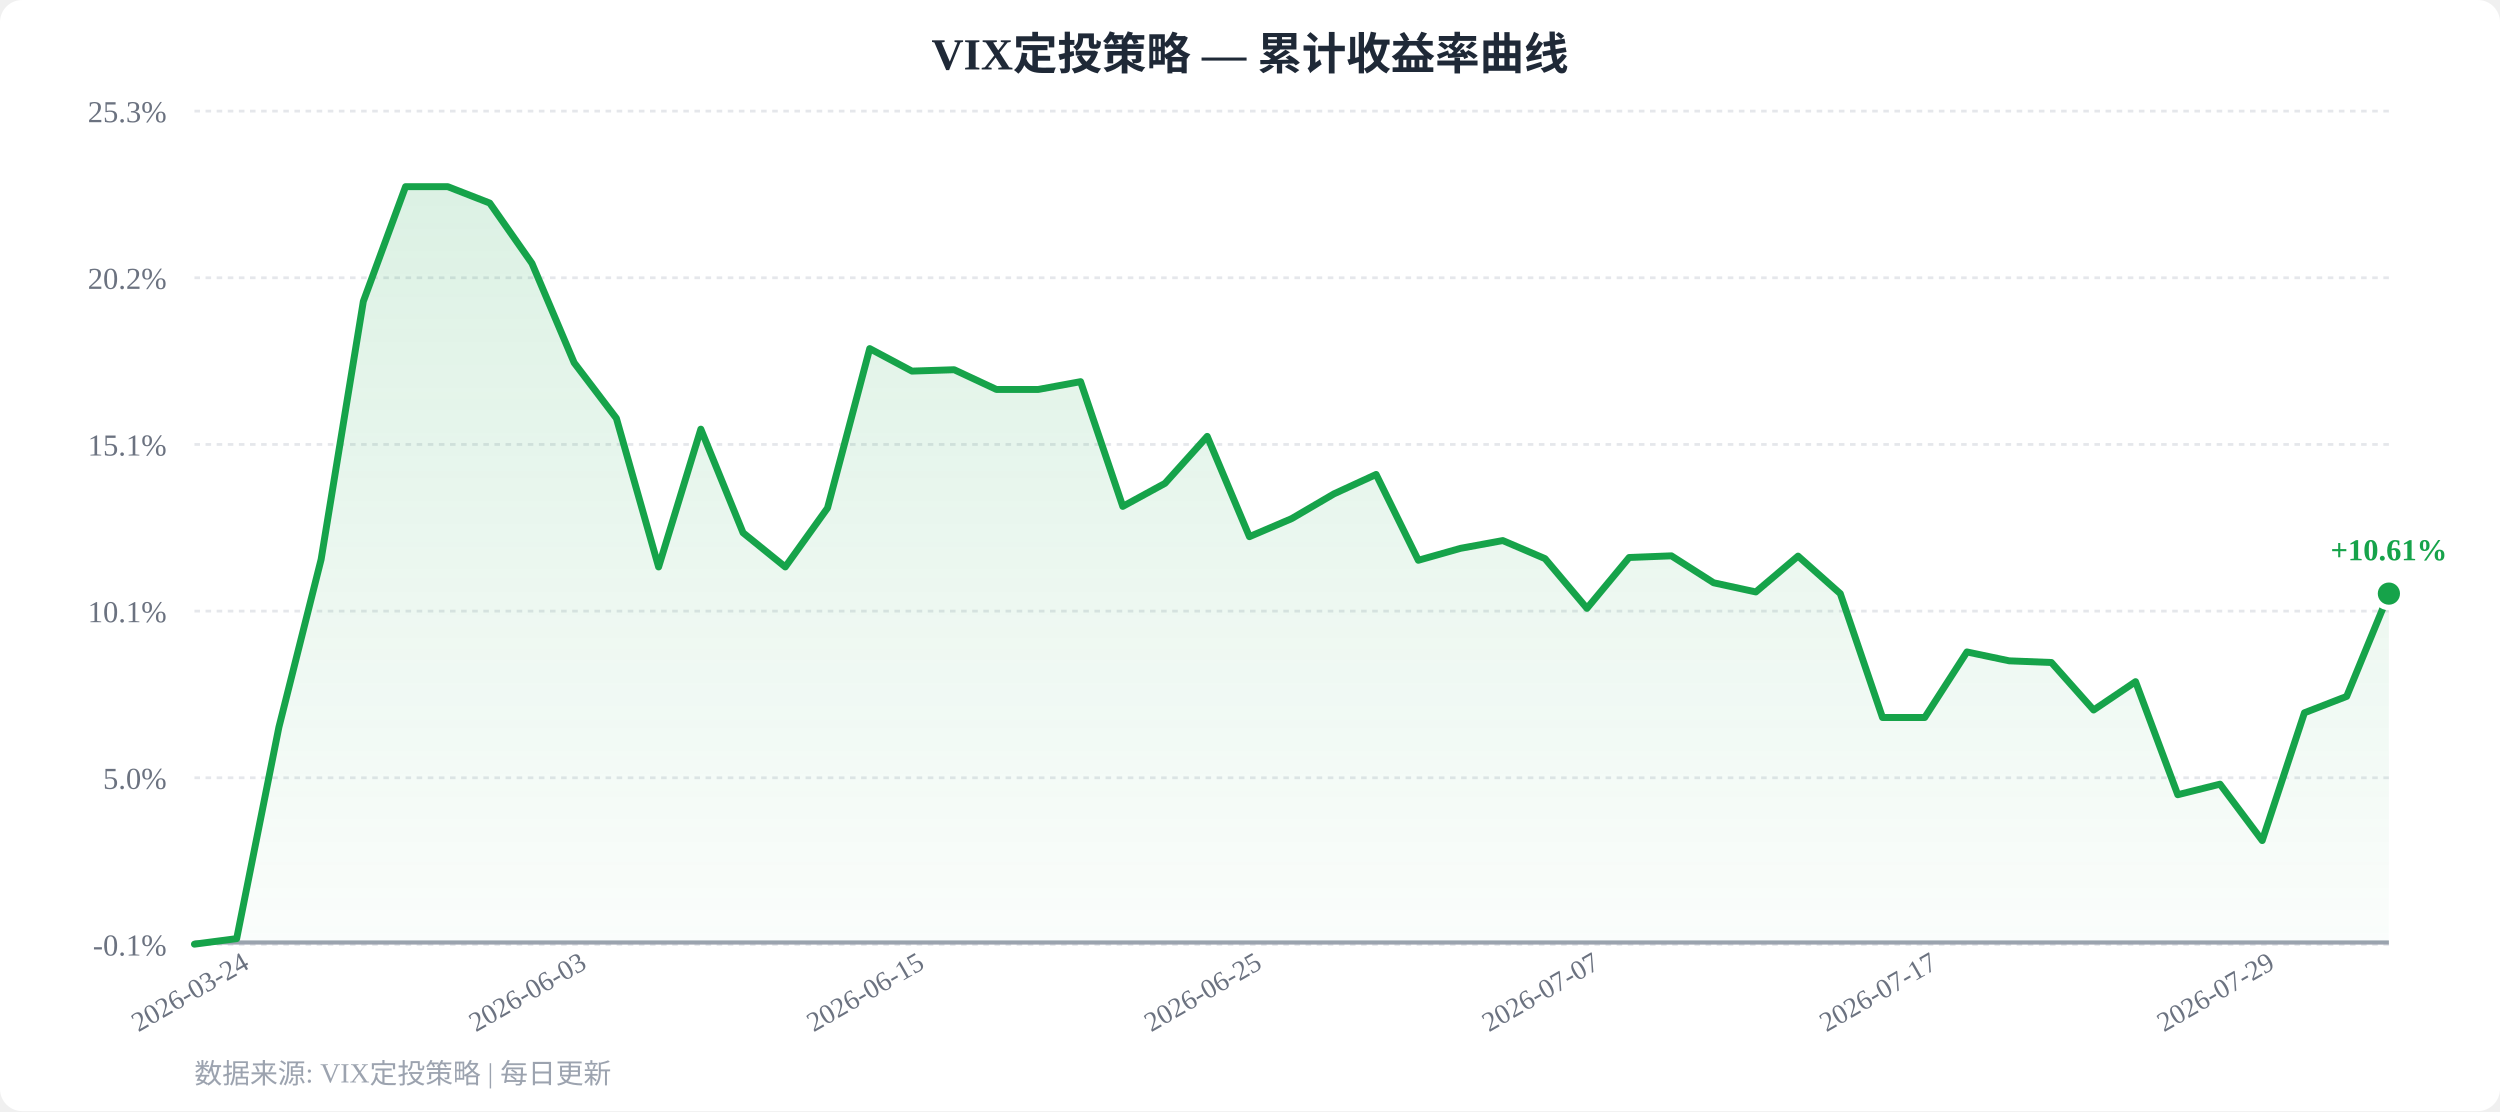
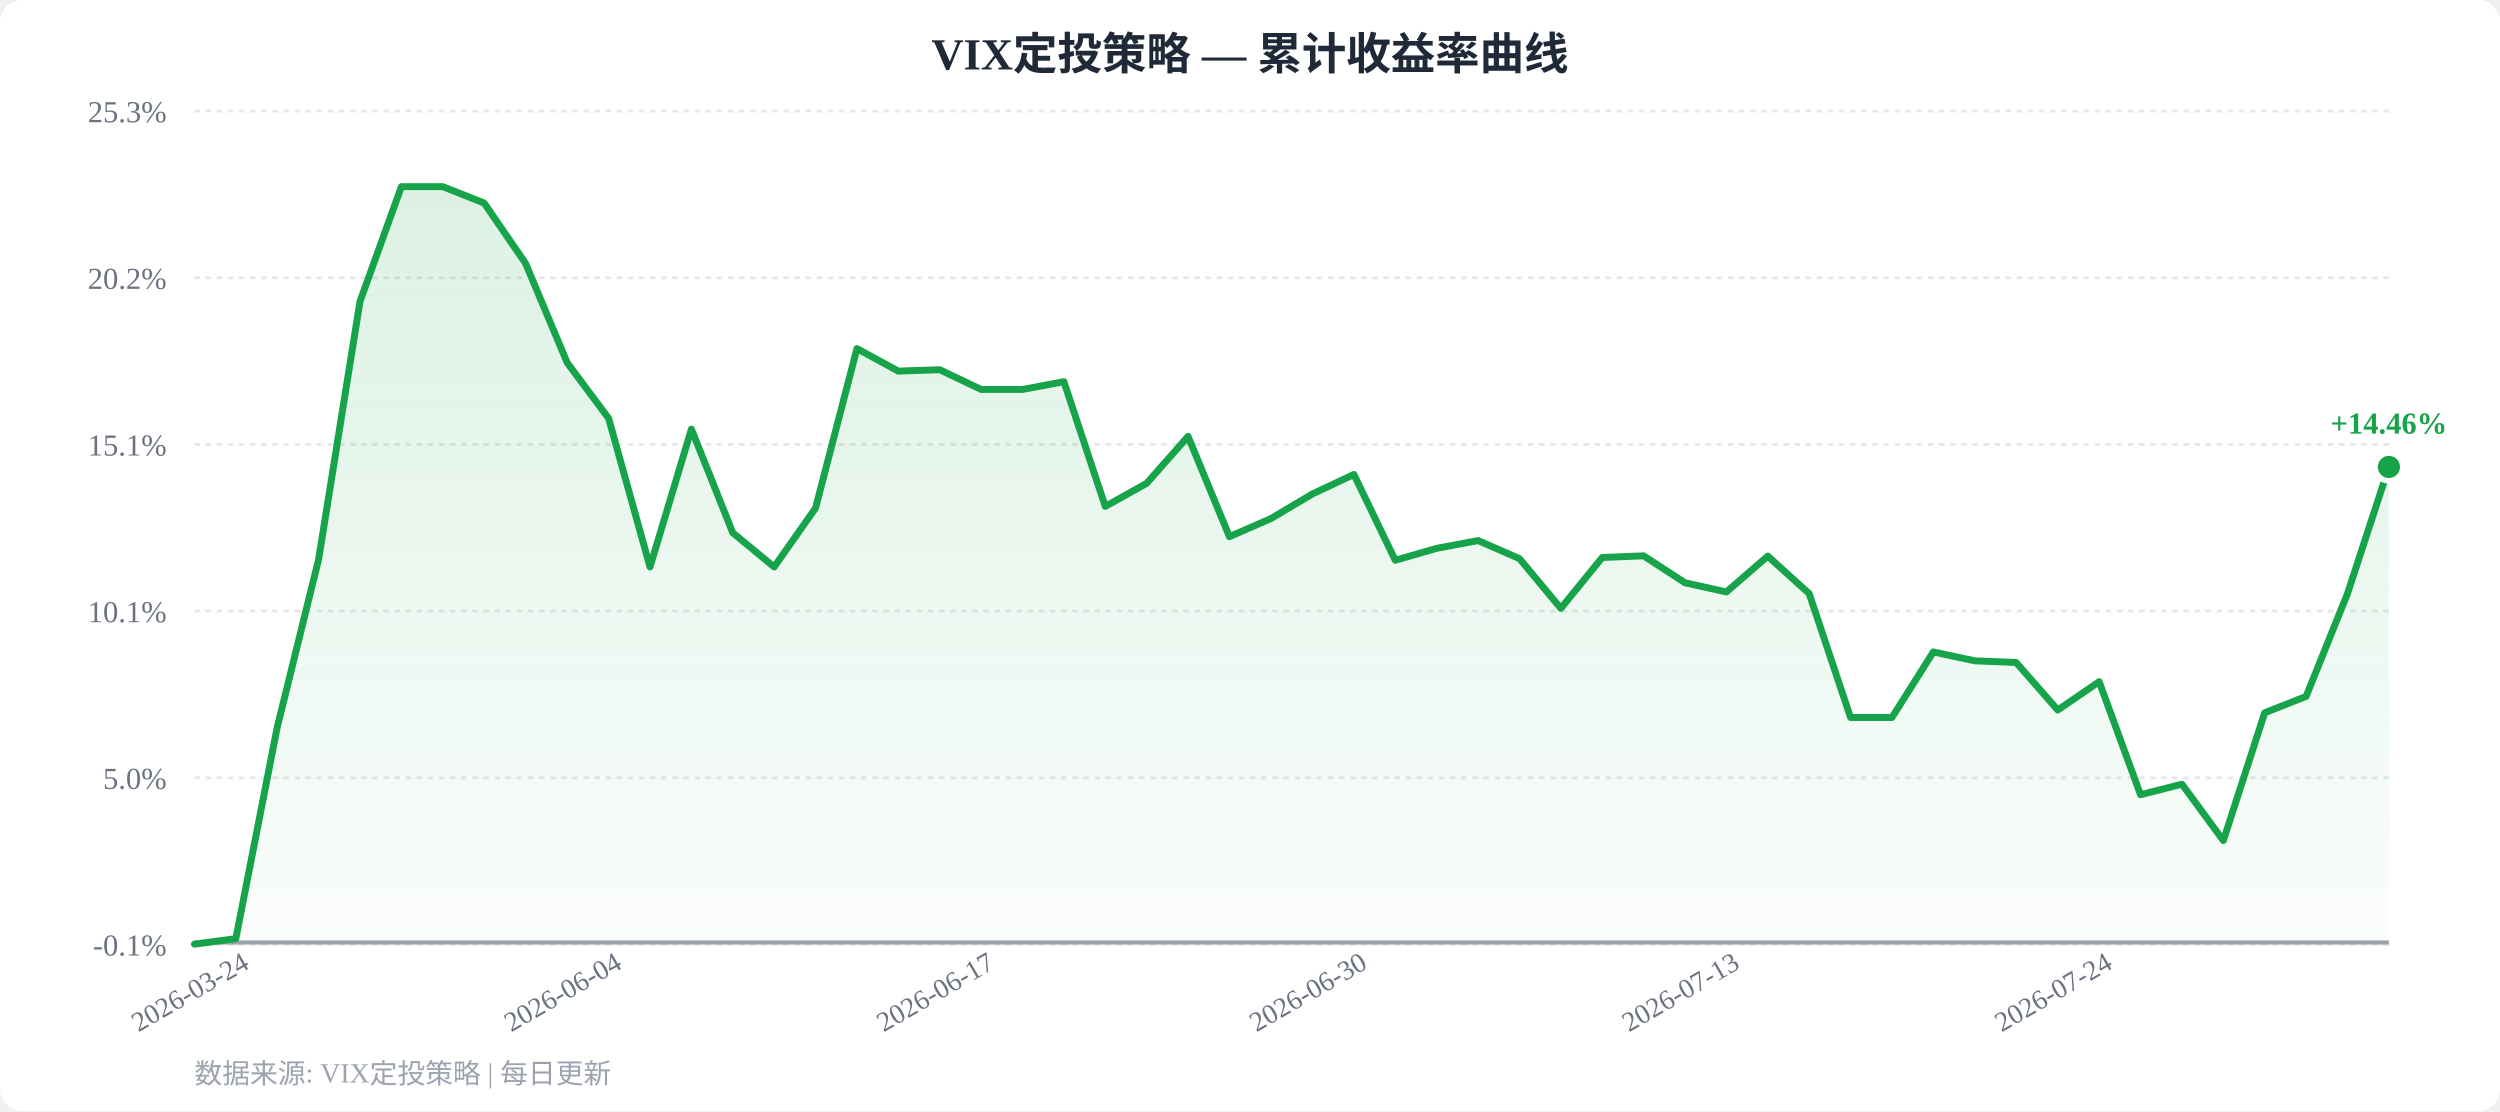
<svg xmlns="http://www.w3.org/2000/svg" viewBox="0 0 900 400" width="100%" height="100%">
  <defs>
    <linearGradient id="areaGradient" x1="0" y1="0" x2="0" y2="1">
      <stop offset="0%" stop-color="#16a34a" stop-opacity="0.15" />
      <stop offset="100%" stop-color="#16a34a" stop-opacity="0.02" />
    </linearGradient>
  </defs>
  <rect width="900" height="400" fill="#ffffff" rx="8" />
  <text x="450.0" y="25" text-anchor="middle" font-size="16" font-weight="bold" fill="#1f2937">VIX定投策略 — 累计收益率曲线</text>
  <line x1="70" y1="340.0" x2="860" y2="340.0" stroke="#e5e7eb" stroke-width="1" stroke-dasharray="2,2" />
  <line x1="70" y1="280.0" x2="860" y2="280.0" stroke="#e5e7eb" stroke-width="1" stroke-dasharray="2,2" />
  <line x1="70" y1="220.0" x2="860" y2="220.0" stroke="#e5e7eb" stroke-width="1" stroke-dasharray="2,2" />
  <line x1="70" y1="160.0" x2="860" y2="160.0" stroke="#e5e7eb" stroke-width="1" stroke-dasharray="2,2" />
  <line x1="70" y1="100.0" x2="860" y2="100.0" stroke="#e5e7eb" stroke-width="1" stroke-dasharray="2,2" />
  <line x1="70" y1="40.0" x2="860" y2="40.0" stroke="#e5e7eb" stroke-width="1" stroke-dasharray="2,2" />
  <line x1="70" y1="339.3" x2="860" y2="339.3" stroke="#9ca3af" stroke-width="1.5" />
-   <path d="M70.0,339.9 L85.2,337.9 L100.4,261.8 L115.6,201.4 L130.8,108.5 L146.0,67.2 L161.2,67.2 L176.3,73.1 L191.5,94.8 L206.7,130.6 L221.9,150.6 L237.1,204.1 L252.3,154.5 L267.5,191.8 L282.7,204.1 L297.9,182.9 L313.1,125.5 L328.3,133.6 L343.5,133.1 L358.7,140.2 L373.8,140.2 L389.0,137.4 L404.2,182.3 L419.4,174.0 L434.6,157.1 L449.8,193.2 L465.0,186.7 L480.2,177.8 L495.4,170.8 L510.6,201.7 L525.8,197.4 L541.0,194.6 L556.2,201.1 L571.3,219.0 L586.5,200.7 L601.7,200.1 L616.9,209.8 L632.1,213.1 L647.3,200.2 L662.5,213.7 L677.7,258.3 L692.9,258.3 L708.1,234.7 L723.3,237.9 L738.5,238.5 L753.7,255.6 L768.8,245.4 L784.0,286.1 L799.2,282.3 L814.4,302.6 L829.6,256.6 L844.8,250.7 L860.0,213.7 L860.0,339.3 L70.0,339.3 Z" fill="url(#areaGradient)" stroke="none" />
-   <path d="M70.0,339.9 L85.2,337.9 L100.4,261.8 L115.6,201.4 L130.8,108.5 L146.0,67.2 L161.2,67.2 L176.3,73.1 L191.5,94.8 L206.7,130.6 L221.9,150.6 L237.1,204.1 L252.3,154.5 L267.5,191.8 L282.7,204.1 L297.9,182.9 L313.1,125.5 L328.3,133.6 L343.5,133.1 L358.7,140.2 L373.8,140.2 L389.0,137.4 L404.2,182.3 L419.4,174.0 L434.6,157.1 L449.8,193.2 L465.0,186.7 L480.2,177.8 L495.4,170.8 L510.6,201.7 L525.8,197.4 L541.0,194.6 L556.2,201.1 L571.3,219.0 L586.5,200.7 L601.7,200.1 L616.9,209.8 L632.1,213.1 L647.3,200.2 L662.5,213.7 L677.7,258.3 L692.9,258.3 L708.1,234.7 L723.3,237.9 L738.5,238.5 L753.7,255.6 L768.8,245.4 L784.0,286.1 L799.2,282.3 L814.4,302.6 L829.6,256.6 L844.8,250.7 L860.0,213.7" fill="none" stroke="#16a34a" stroke-width="2.5" stroke-linejoin="round" stroke-linecap="round" />
-   <circle cx="860.0" cy="213.7" r="5" fill="#16a34a" stroke="#ffffff" stroke-width="2" />
-   <text x="860.0" y="201.7" text-anchor="middle" font-size="11" font-weight="bold" fill="#16a34a">+10.61%</text>
+   <path d="M70.0,339.9 L84.9,337.9 L99.8,261.8 L114.7,201.4 L129.6,108.5 L144.5,67.2 L159.4,67.2 L174.3,73.1 L189.2,94.8 L204.2,130.6 L219.1,150.6 L234.0,204.1 L248.9,154.5 L263.8,191.8 L278.7,204.1 L293.6,182.9 L308.5,125.5 L323.4,133.6 L338.3,133.1 L353.2,140.2 L368.1,140.2 L383.0,137.4 L397.9,182.3 L412.8,174.0 L427.7,157.1 L442.6,193.2 L457.5,186.7 L472.5,177.8 L487.4,170.8 L502.3,201.7 L517.2,197.4 L532.1,194.6 L547.0,201.1 L561.9,219.0 L576.8,200.7 L591.7,200.1 L606.6,209.8 L621.5,213.1 L636.4,200.2 L651.3,213.7 L666.2,258.3 L681.1,258.3 L696.0,234.7 L710.9,237.9 L725.8,238.5 L740.8,255.6 L755.7,245.4 L770.6,286.1 L785.5,282.3 L800.4,302.6 L815.3,256.6 L830.2,250.7 L845.1,213.7 L860.0,168.1 L860.0,339.3 L70.0,339.3 Z" fill="url(#areaGradient)" stroke="none" />
+   <path d="M70.0,339.9 L84.9,337.9 L99.8,261.8 L114.7,201.4 L129.6,108.5 L144.5,67.2 L159.4,67.2 L174.3,73.1 L189.2,94.8 L204.2,130.6 L219.1,150.6 L234.0,204.1 L248.9,154.5 L263.8,191.8 L278.7,204.1 L293.6,182.9 L308.5,125.5 L323.4,133.6 L338.3,133.1 L353.2,140.2 L368.1,140.2 L383.0,137.4 L397.9,182.3 L412.8,174.0 L427.7,157.1 L442.6,193.2 L457.5,186.7 L472.5,177.8 L487.4,170.8 L502.3,201.7 L517.2,197.4 L532.1,194.6 L547.0,201.1 L561.9,219.0 L576.8,200.7 L591.7,200.1 L606.6,209.8 L621.5,213.1 L636.4,200.2 L651.3,213.7 L666.2,258.3 L681.1,258.3 L696.0,234.7 L710.9,237.9 L725.8,238.5 L740.8,255.6 L755.7,245.4 L770.6,286.1 L785.5,282.3 L800.4,302.6 L815.3,256.6 L830.2,250.7 L845.1,213.7 L860.0,168.1" fill="none" stroke="#16a34a" stroke-width="2.5" stroke-linejoin="round" stroke-linecap="round" />
+   <circle cx="860.0" cy="168.1" r="5" fill="#16a34a" stroke="#ffffff" stroke-width="2" />
+   <text x="860.0" y="156.1" text-anchor="middle" font-size="11" font-weight="bold" fill="#16a34a">+14.46%</text>
  <text x="60" y="344.0" text-anchor="end" font-size="11" fill="#6b7280">-0.1%</text>
  <text x="60" y="284.0" text-anchor="end" font-size="11" fill="#6b7280">5.0%</text>
  <text x="60" y="224.0" text-anchor="end" font-size="11" fill="#6b7280">10.1%</text>
  <text x="60" y="164.0" text-anchor="end" font-size="11" fill="#6b7280">15.1%</text>
  <text x="60" y="104.0" text-anchor="end" font-size="11" fill="#6b7280">20.2%</text>
  <text x="60" y="44.0" text-anchor="end" font-size="11" fill="#6b7280">25.3%</text>
  <text x="70.0" y="360" text-anchor="middle" font-size="10" fill="#6b7280" transform="rotate(-30 70.0,360)">2026-03-24</text>
-   <text x="191.5" y="360" text-anchor="middle" font-size="10" fill="#6b7280" transform="rotate(-30 191.5,360)">2026-06-03</text>
-   <text x="313.1" y="360" text-anchor="middle" font-size="10" fill="#6b7280" transform="rotate(-30 313.1,360)">2026-06-15</text>
-   <text x="434.6" y="360" text-anchor="middle" font-size="10" fill="#6b7280" transform="rotate(-30 434.6,360)">2026-06-25</text>
-   <text x="556.2" y="360" text-anchor="middle" font-size="10" fill="#6b7280" transform="rotate(-30 556.2,360)">2026-07-07</text>
-   <text x="677.7" y="360" text-anchor="middle" font-size="10" fill="#6b7280" transform="rotate(-30 677.7,360)">2026-07-17</text>
-   <text x="799.2" y="360" text-anchor="middle" font-size="10" fill="#6b7280" transform="rotate(-30 799.2,360)">2026-07-29</text>
+   <text x="204.2" y="360" text-anchor="middle" font-size="10" fill="#6b7280" transform="rotate(-30 204.2,360)">2026-06-04</text>
+   <text x="338.3" y="360" text-anchor="middle" font-size="10" fill="#6b7280" transform="rotate(-30 338.3,360)">2026-06-17</text>
+   <text x="472.5" y="360" text-anchor="middle" font-size="10" fill="#6b7280" transform="rotate(-30 472.5,360)">2026-06-30</text>
+   <text x="606.6" y="360" text-anchor="middle" font-size="10" fill="#6b7280" transform="rotate(-30 606.6,360)">2026-07-13</text>
+   <text x="740.8" y="360" text-anchor="middle" font-size="10" fill="#6b7280" transform="rotate(-30 740.8,360)">2026-07-24</text>
  <text x="70" y="390" font-size="10" fill="#9ca3af">数据来源: VIX定投策略 | 每日更新</text>
</svg>
